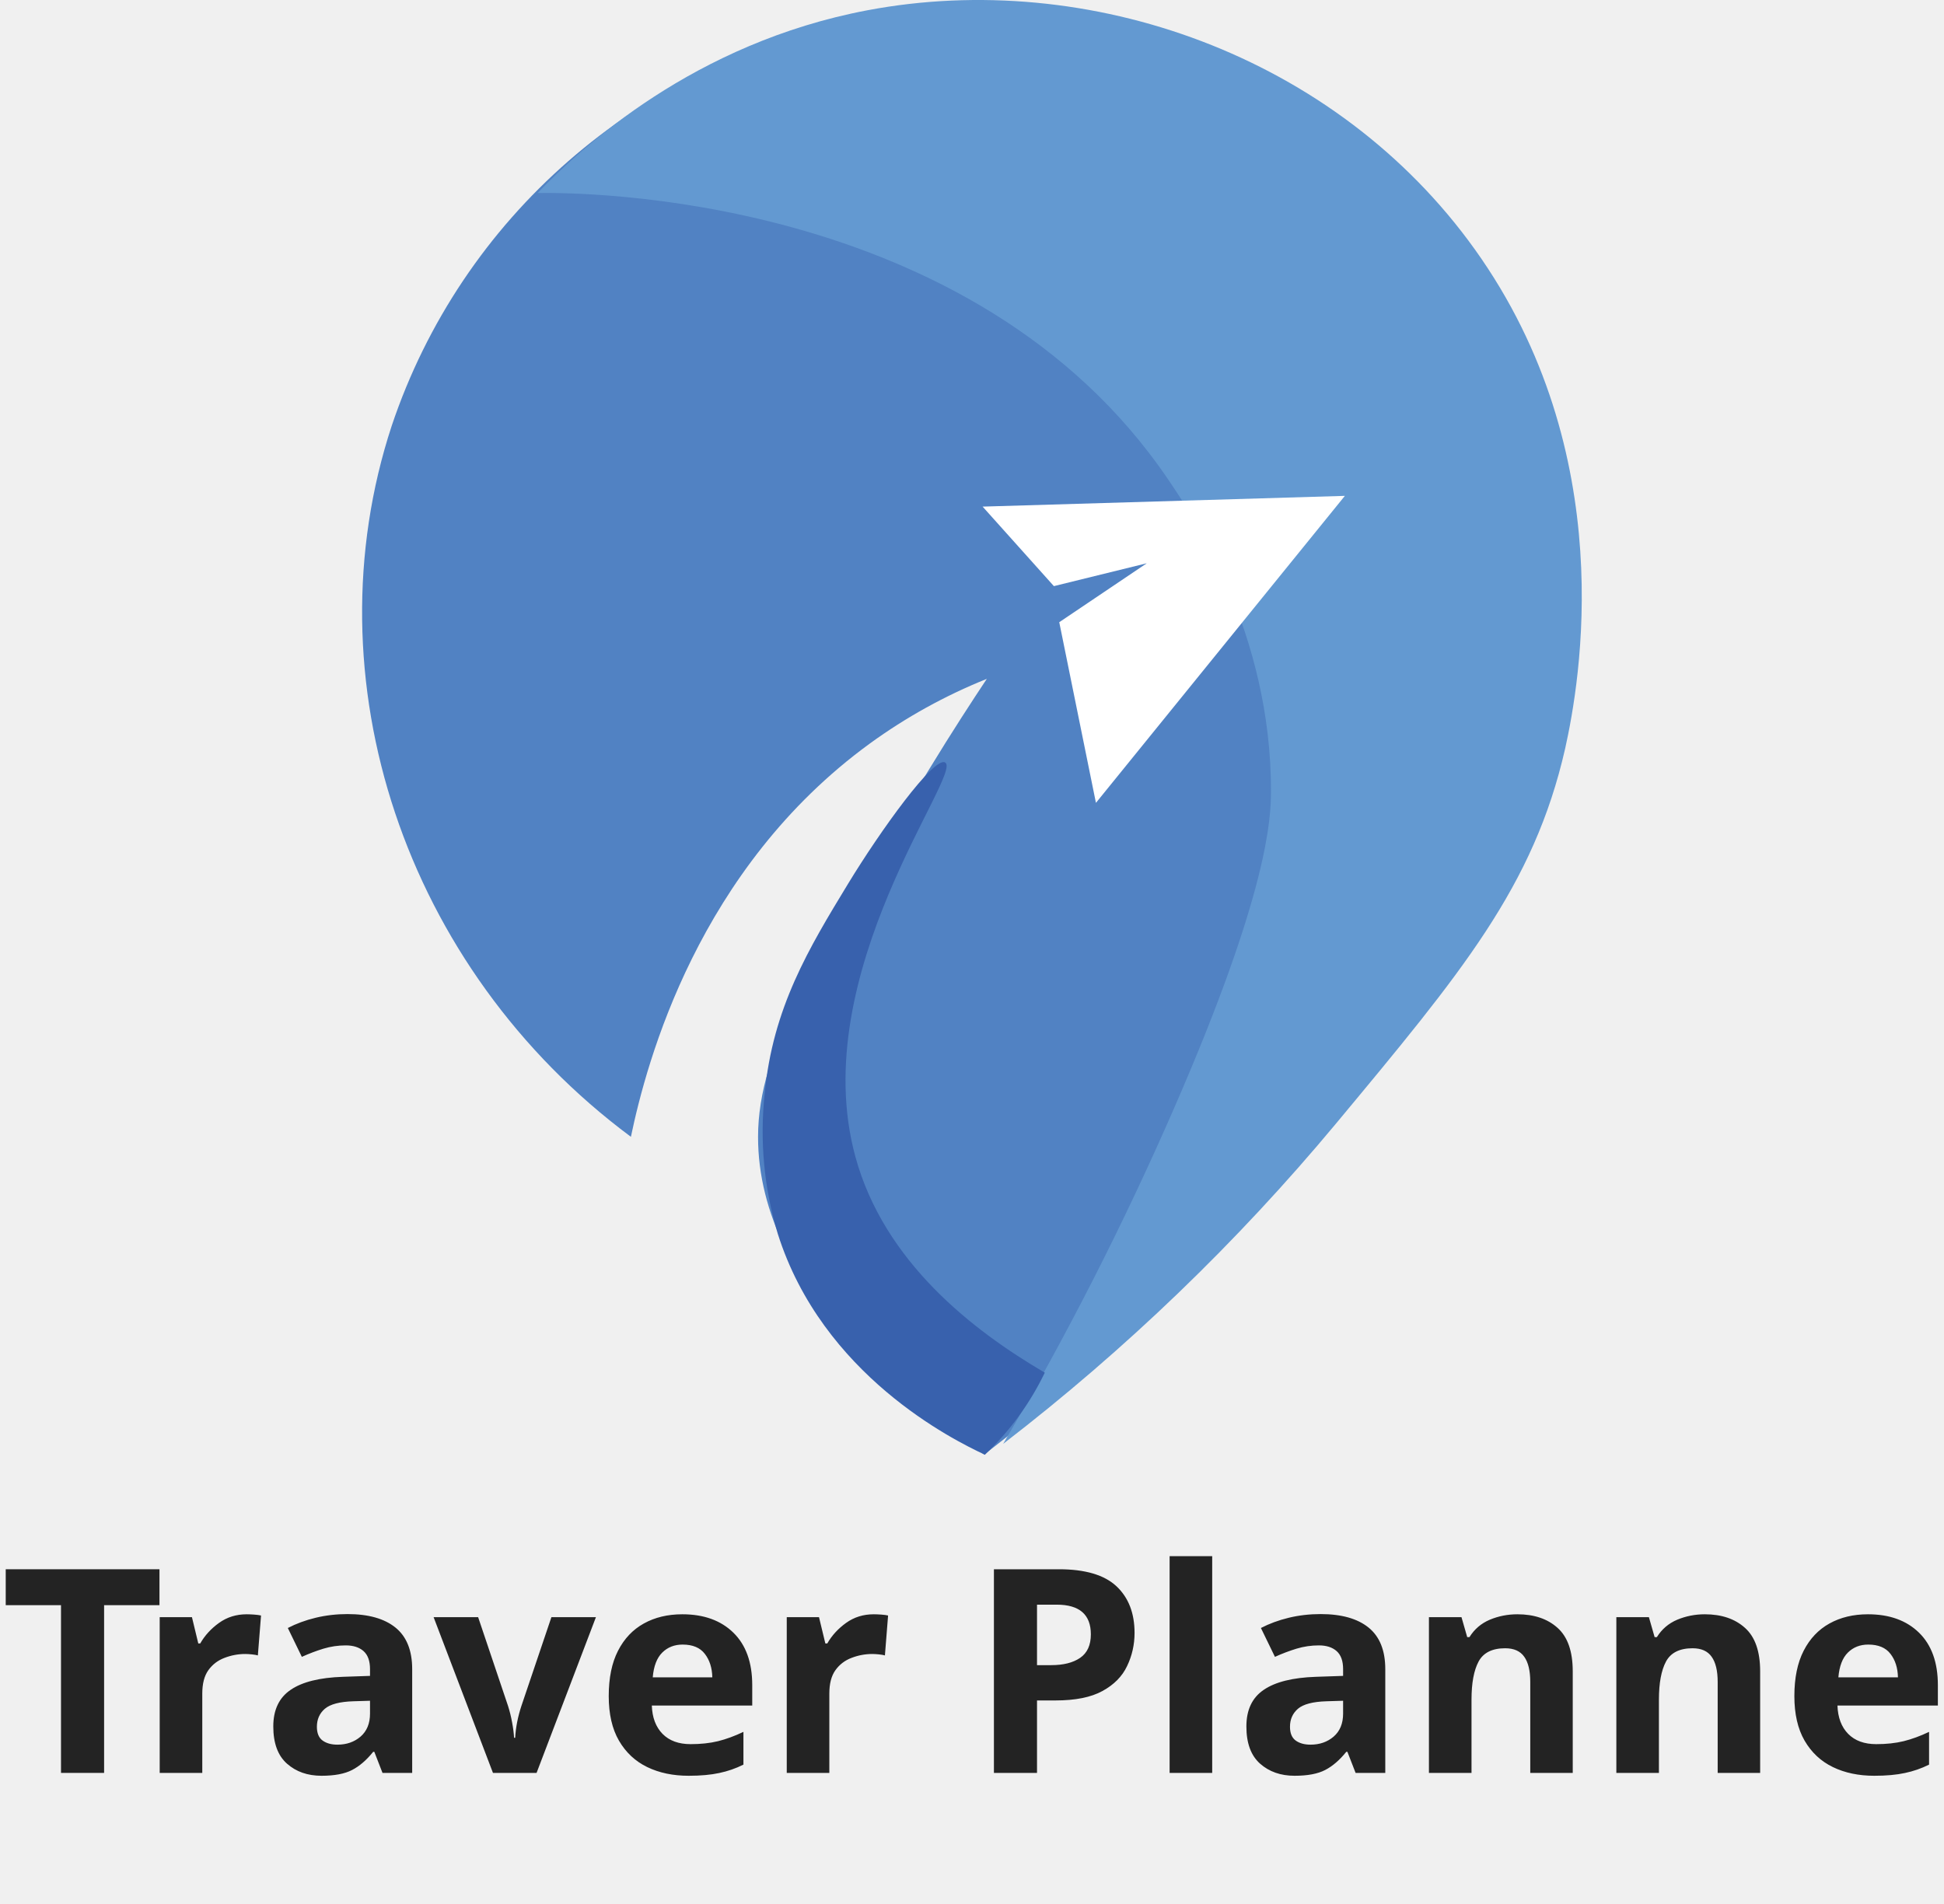
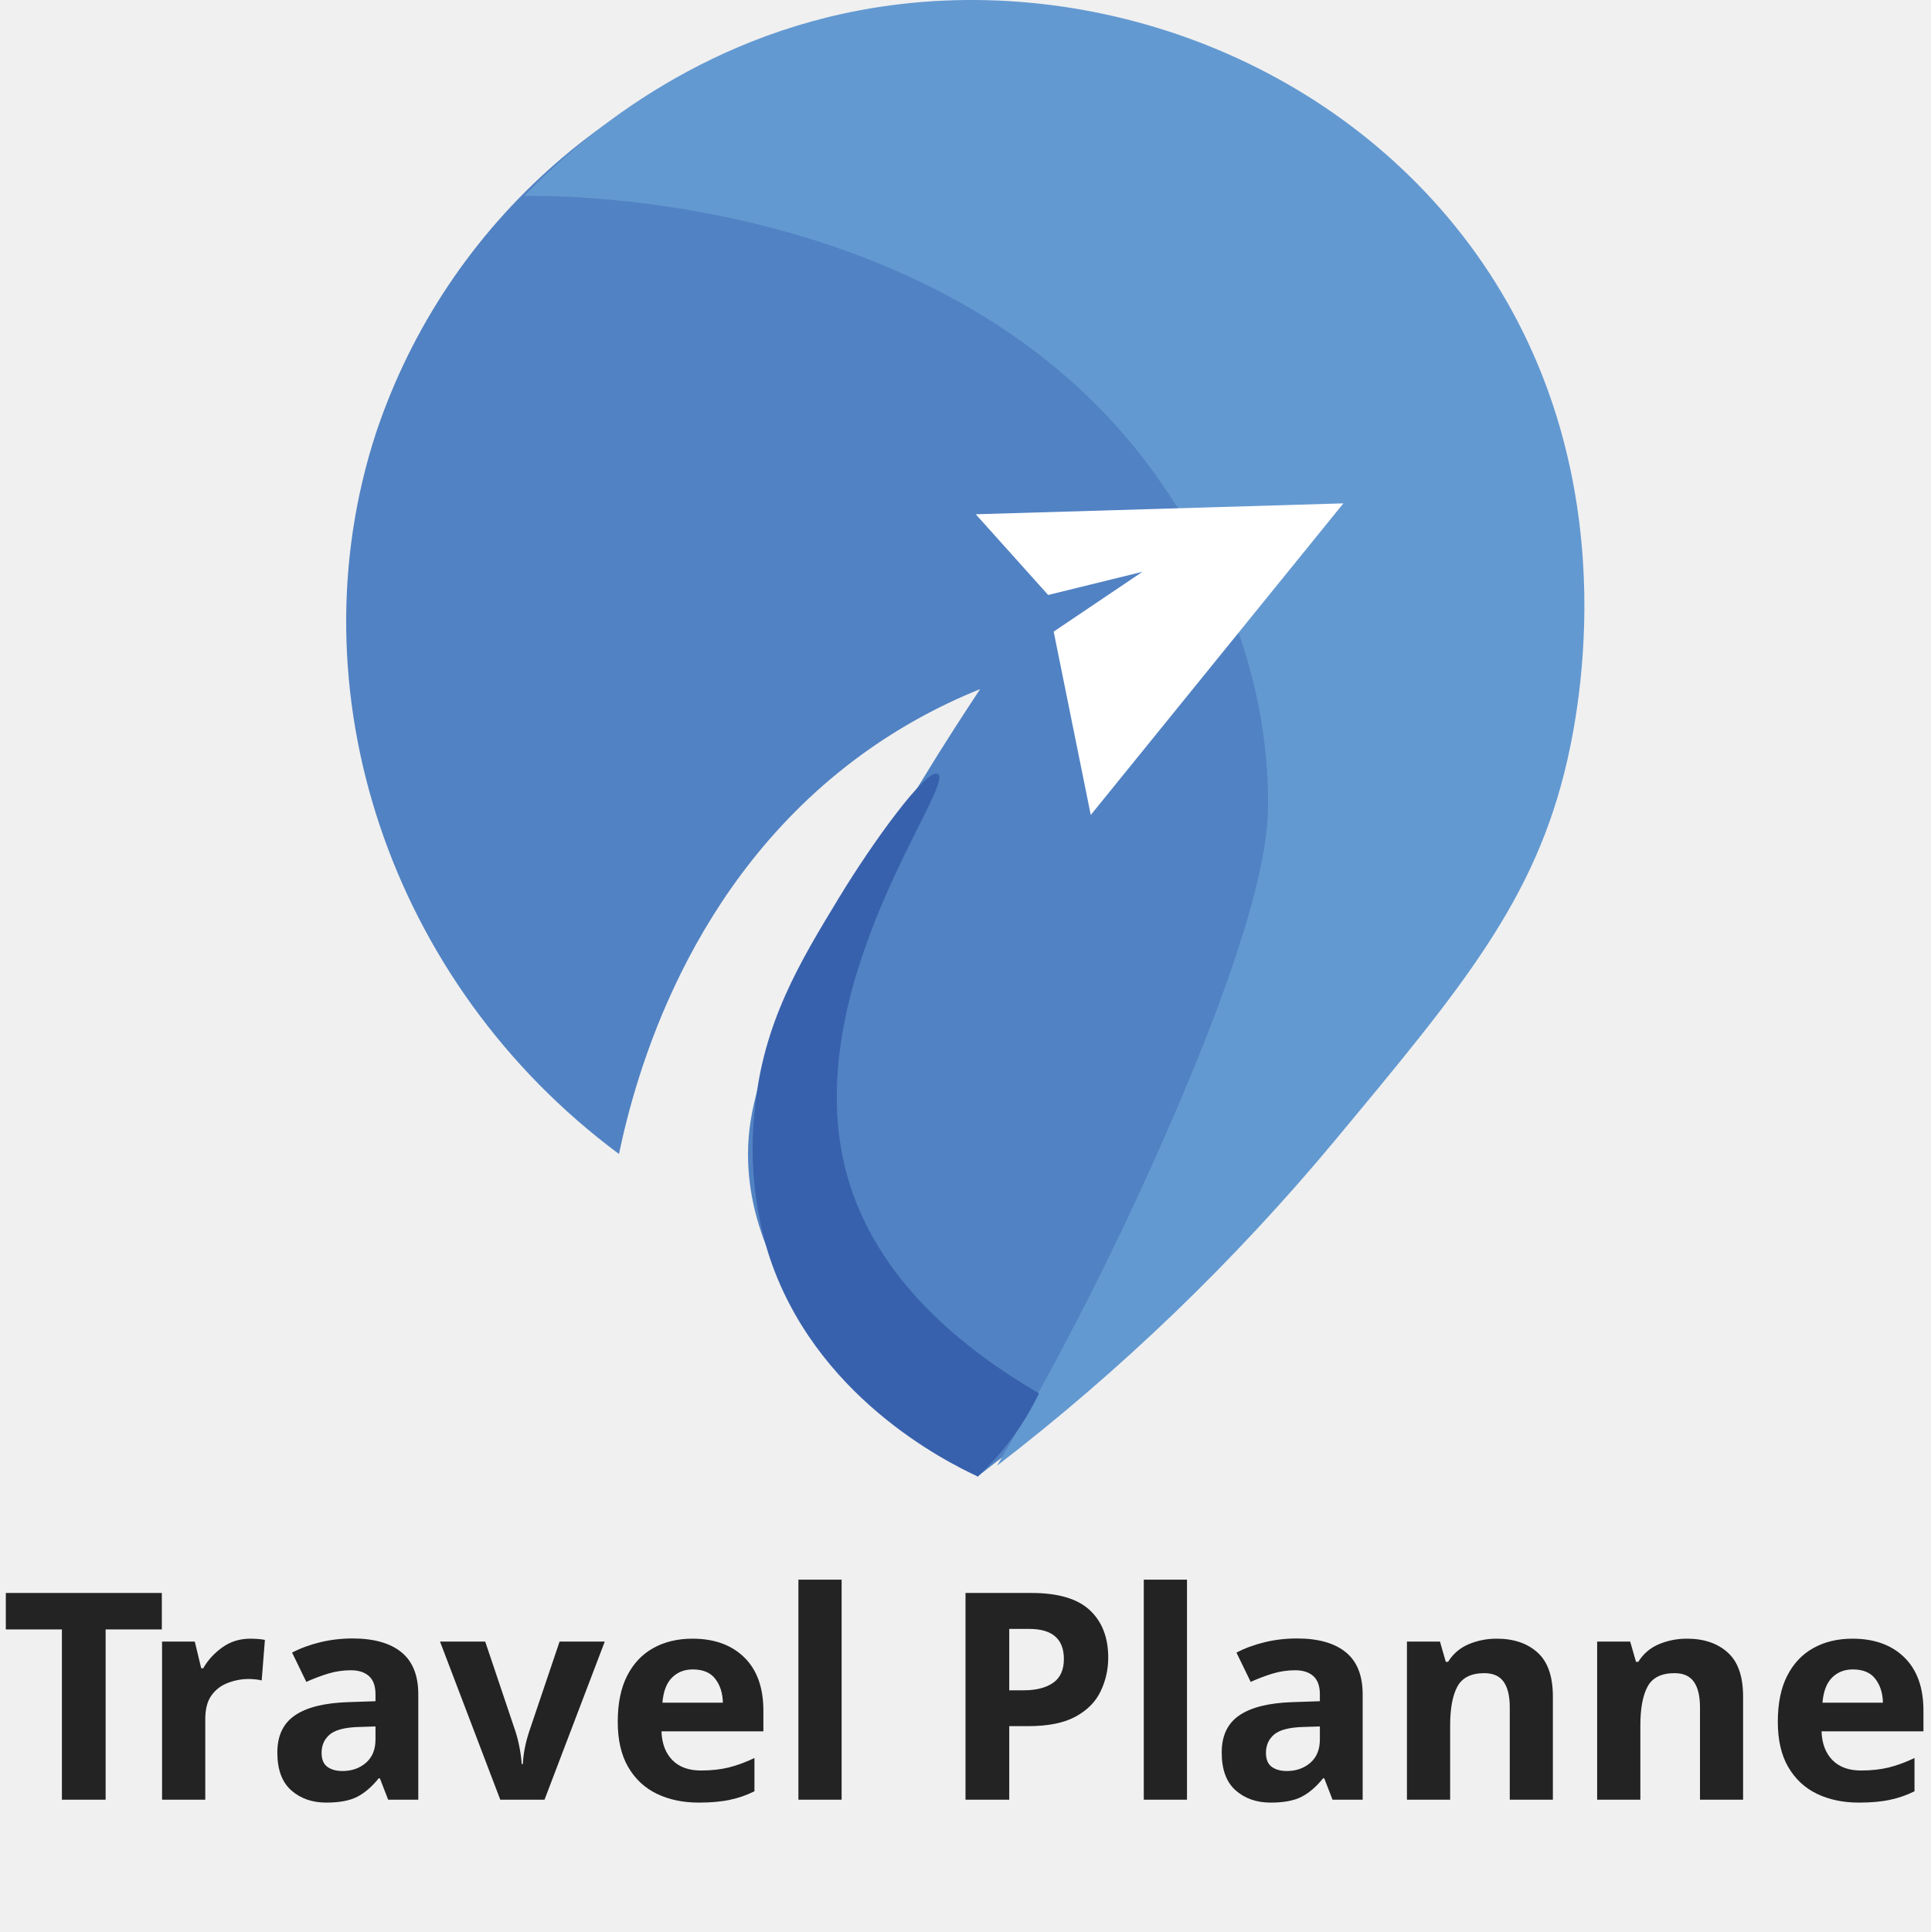
- <svg xmlns="http://www.w3.org/2000/svg" viewBox="0 0 296.76 290.59">
+ <svg xmlns="http://www.w3.org/2000/svg" viewBox="0 0 290.36 290.59">
  <defs>
    <style>.cls-1{fill:#5182c3;}.cls-2{fill:#6399d1;}.cls-3{fill:#3861ad;}.cls-4{fill:#fff;}.cls-5{font-size:43.55px;fill:#232323;font-family:Avenir-Black, Avenir;font-weight:800;}.cls-6{letter-spacing:-0.09em;}</style>
  </defs>
  <g id="Layer_2" data-name="Layer 2">
    <g id="Layer_1-2" data-name="Layer 1">
-       <path class="cls-1" d="M96.31,173.57C61.66,147.83,47.12,103.58,59.8,65A92.85,92.85,0,0,1,130.38,3.35c37.21-7,74.59,10.11,93.88,39.47,18.89,28.74,14.28,59.89,12.06,70.44-4.26,20.29-15.56,34.57-30.7,54.28a280.2,280.2,0,0,1-28.37,31.24,319.65,319.65,0,0,1-27,23.3c-9.73-6.43-34.56-24.67-34.53-48.51,0-13.3,8.68-27.51,26-55.92,3.65-6,6.81-10.82,8.92-14a82.8,82.8,0,0,0-17.85,9.87C106.6,132.59,98.73,162,96.31,173.57Z" />
-       <path class="cls-2" d="M82.06,29.47c6.75-7,23.84-22.9,50.4-27.91,33.64-6.34,71.41,6.79,92.69,36.53,22.3,31.17,16,66.22,13.78,76.19-4.8,21.1-15.84,34.24-35,57.29a320.32,320.32,0,0,1-50.79,48.88,480.6,480.6,0,0,0,26.12-51.32c14.38-33,14.74-44.22,14.76-48.23.08-24.38-12.1-42.39-15.68-47.67C148.59,29.28,88.2,29.37,82.06,29.47Z" />
-       <path class="cls-3" d="M150.29,222.08c-4.76-2.21-24.75-12.14-31.56-33.71a53.94,53.94,0,0,1-2-21.38c1.23-13.13,6.77-22.25,12.74-32.07,4.94-8.12,13.09-19.45,14.8-18.51,2.86,1.58-21.34,32.13-13.7,60.17,4.38,16.09,17.94,26.57,28.92,33a42.78,42.78,0,0,1-9.15,12.54Z" />
-       <path class="cls-4" d="M150,77.35l55.3-1.64-38,46.87L161.7,95l13.36-9-14.18,3.49Q155.42,83.42,150,77.35Z" />
+       <path class="cls-1" d="M93.11,173.57C58.45,147.83,43.92,103.58,56.6,65A92.85,92.85,0,0,1,127.18,3.35c37.21-7,74.59,10.11,93.88,39.47,18.89,28.74,14.28,59.89,12.06,70.44-4.26,20.29-15.56,34.57-30.7,54.28a280.2,280.2,0,0,1-28.37,31.24,319.65,319.65,0,0,1-27,23.3c-9.73-6.43-34.56-24.67-34.53-48.51,0-13.3,8.68-27.51,26-55.92,3.65-6,6.81-10.82,8.92-14a82.8,82.8,0,0,0-17.85,9.87C103.4,132.59,95.53,162,93.11,173.57Z" />
+       <path class="cls-2" d="M78.86,29.47c6.75-7,23.84-22.9,50.4-27.91C162.9-4.78,200.67,8.35,222,38.09c22.29,31.17,16.05,66.22,13.78,76.19-4.8,21.1-15.84,34.24-35,57.29a320.32,320.32,0,0,1-50.79,48.88A480.6,480.6,0,0,0,176,169.13c14.37-33,14.74-44.22,14.75-48.23.08-24.38-12.09-42.39-15.67-47.67C145.39,29.28,85,29.37,78.86,29.47Z" />
+       <path class="cls-3" d="M147.09,222.08c-4.77-2.21-24.75-12.14-31.56-33.71a53.75,53.75,0,0,1-2-21.38c1.23-13.13,6.77-22.25,12.74-32.07,4.93-8.12,13.09-19.45,14.8-18.51,2.86,1.58-21.34,32.13-13.7,60.17,4.38,16.09,17.94,26.57,28.92,33a42.24,42.24,0,0,1-3.71,6.27A43,43,0,0,1,147.09,222.08Z" />
+       <path class="cls-4" d="M146.78,77.35l55.3-1.64-38,46.87L158.5,95l13.36-9-14.19,3.49Z" />
      <text class="cls-5" transform="translate(0 270.69)">
        <tspan class="cls-6">T</tspan>
-         <tspan x="20.99" y="0">raver Planner</tspan>
+         <tspan x="20.99" y="0">ravel Planner</tspan>
      </text>
    </g>
  </g>
</svg>
